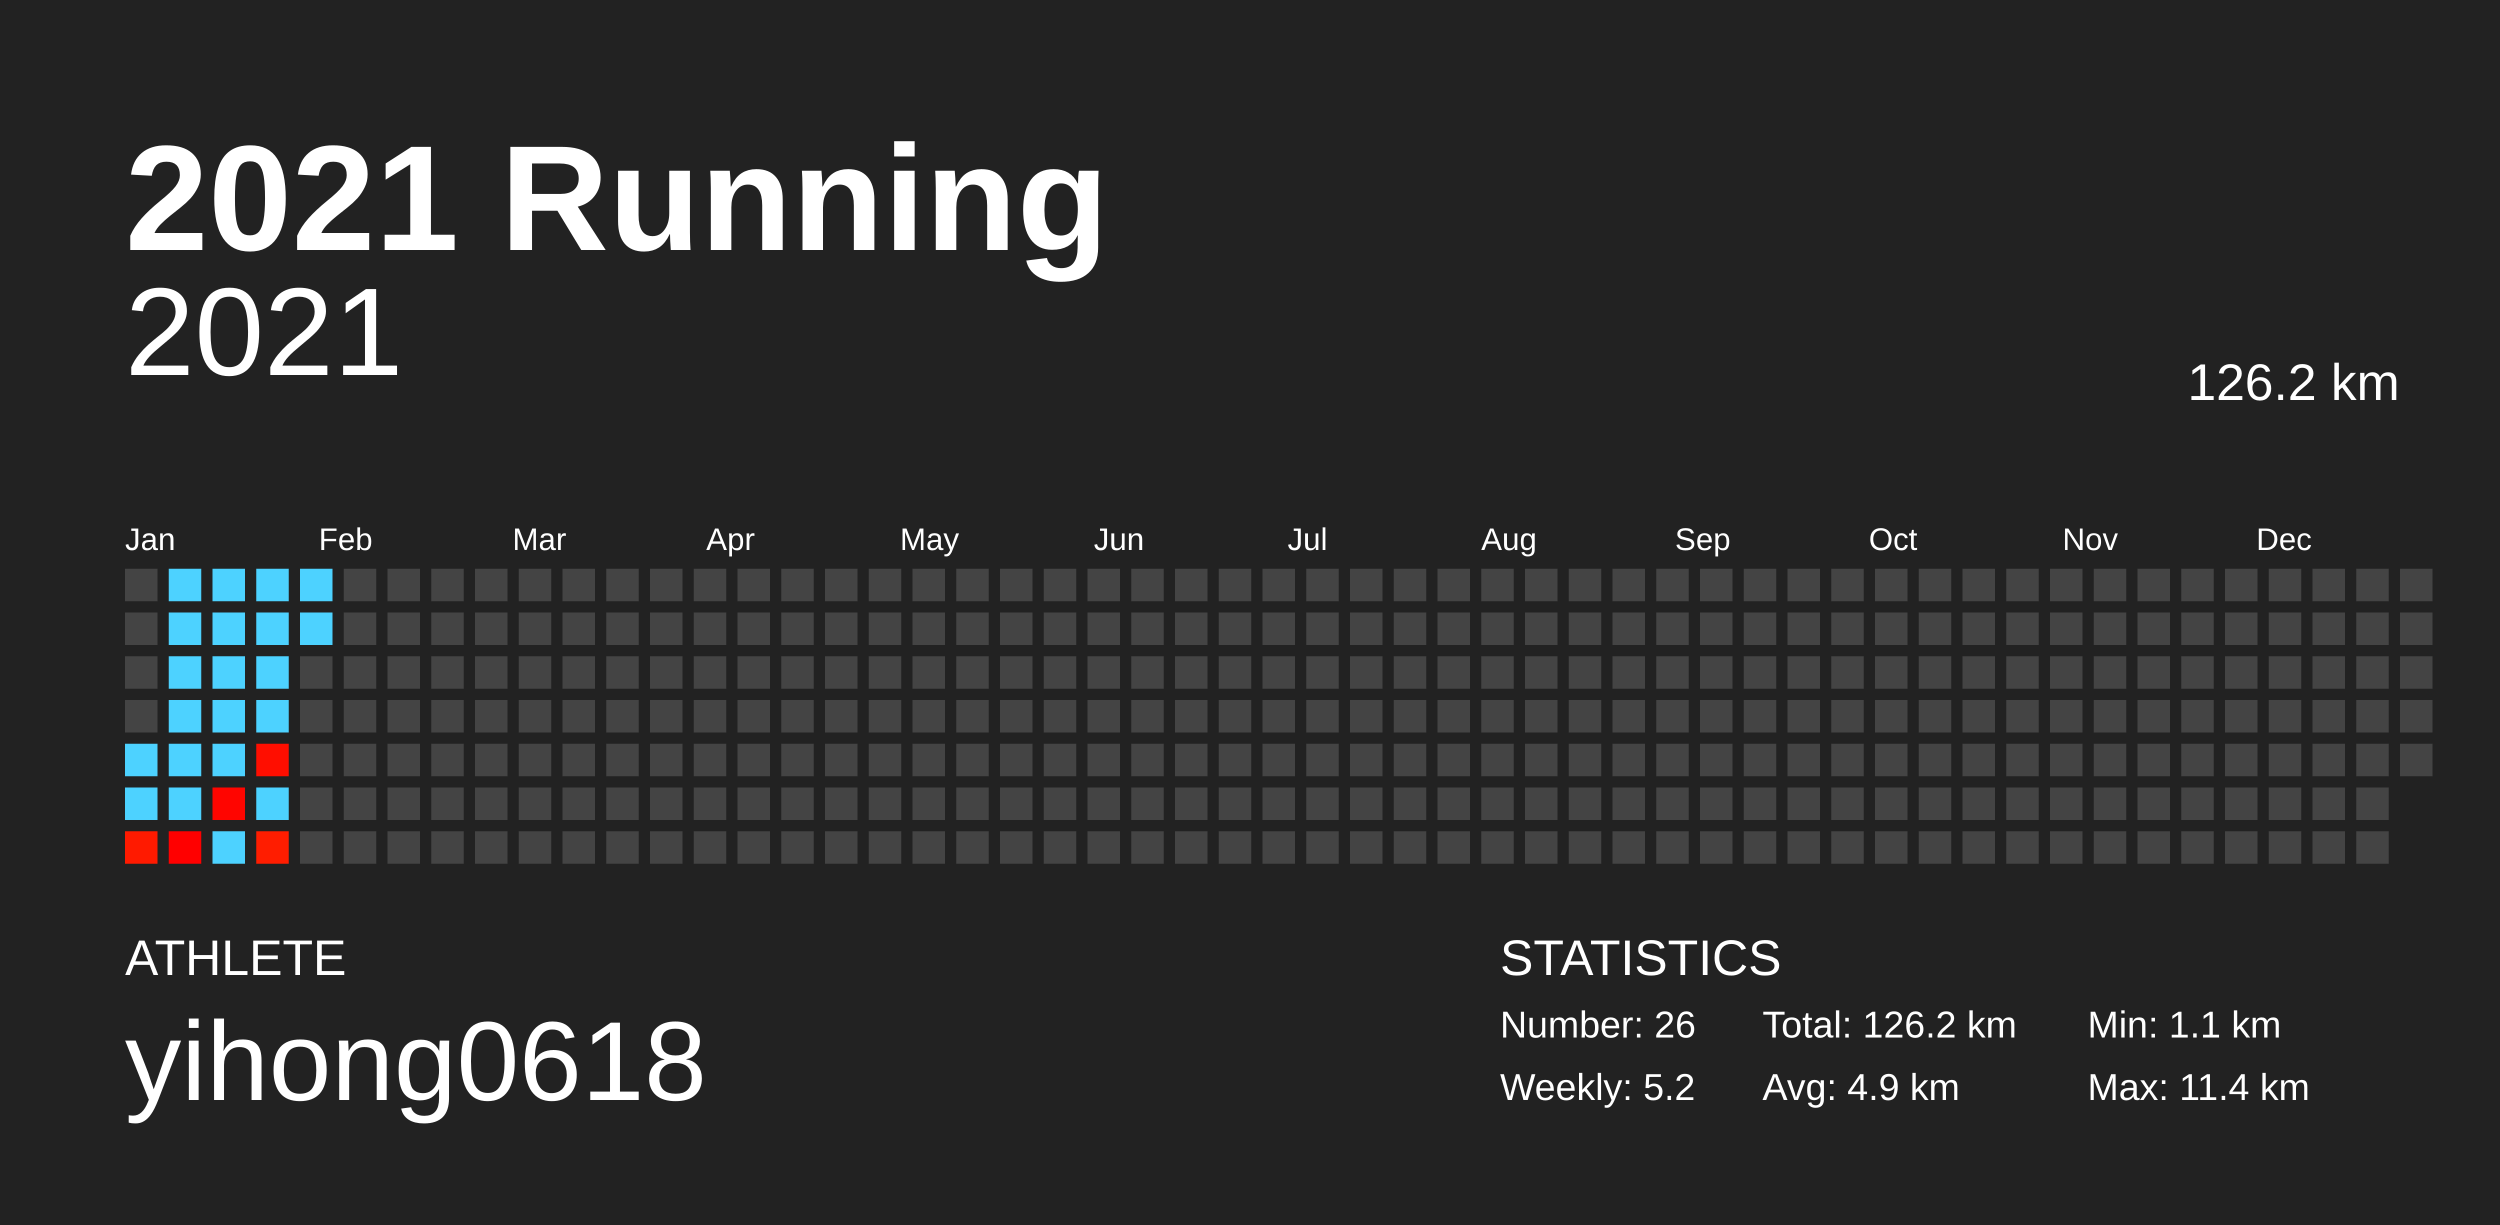
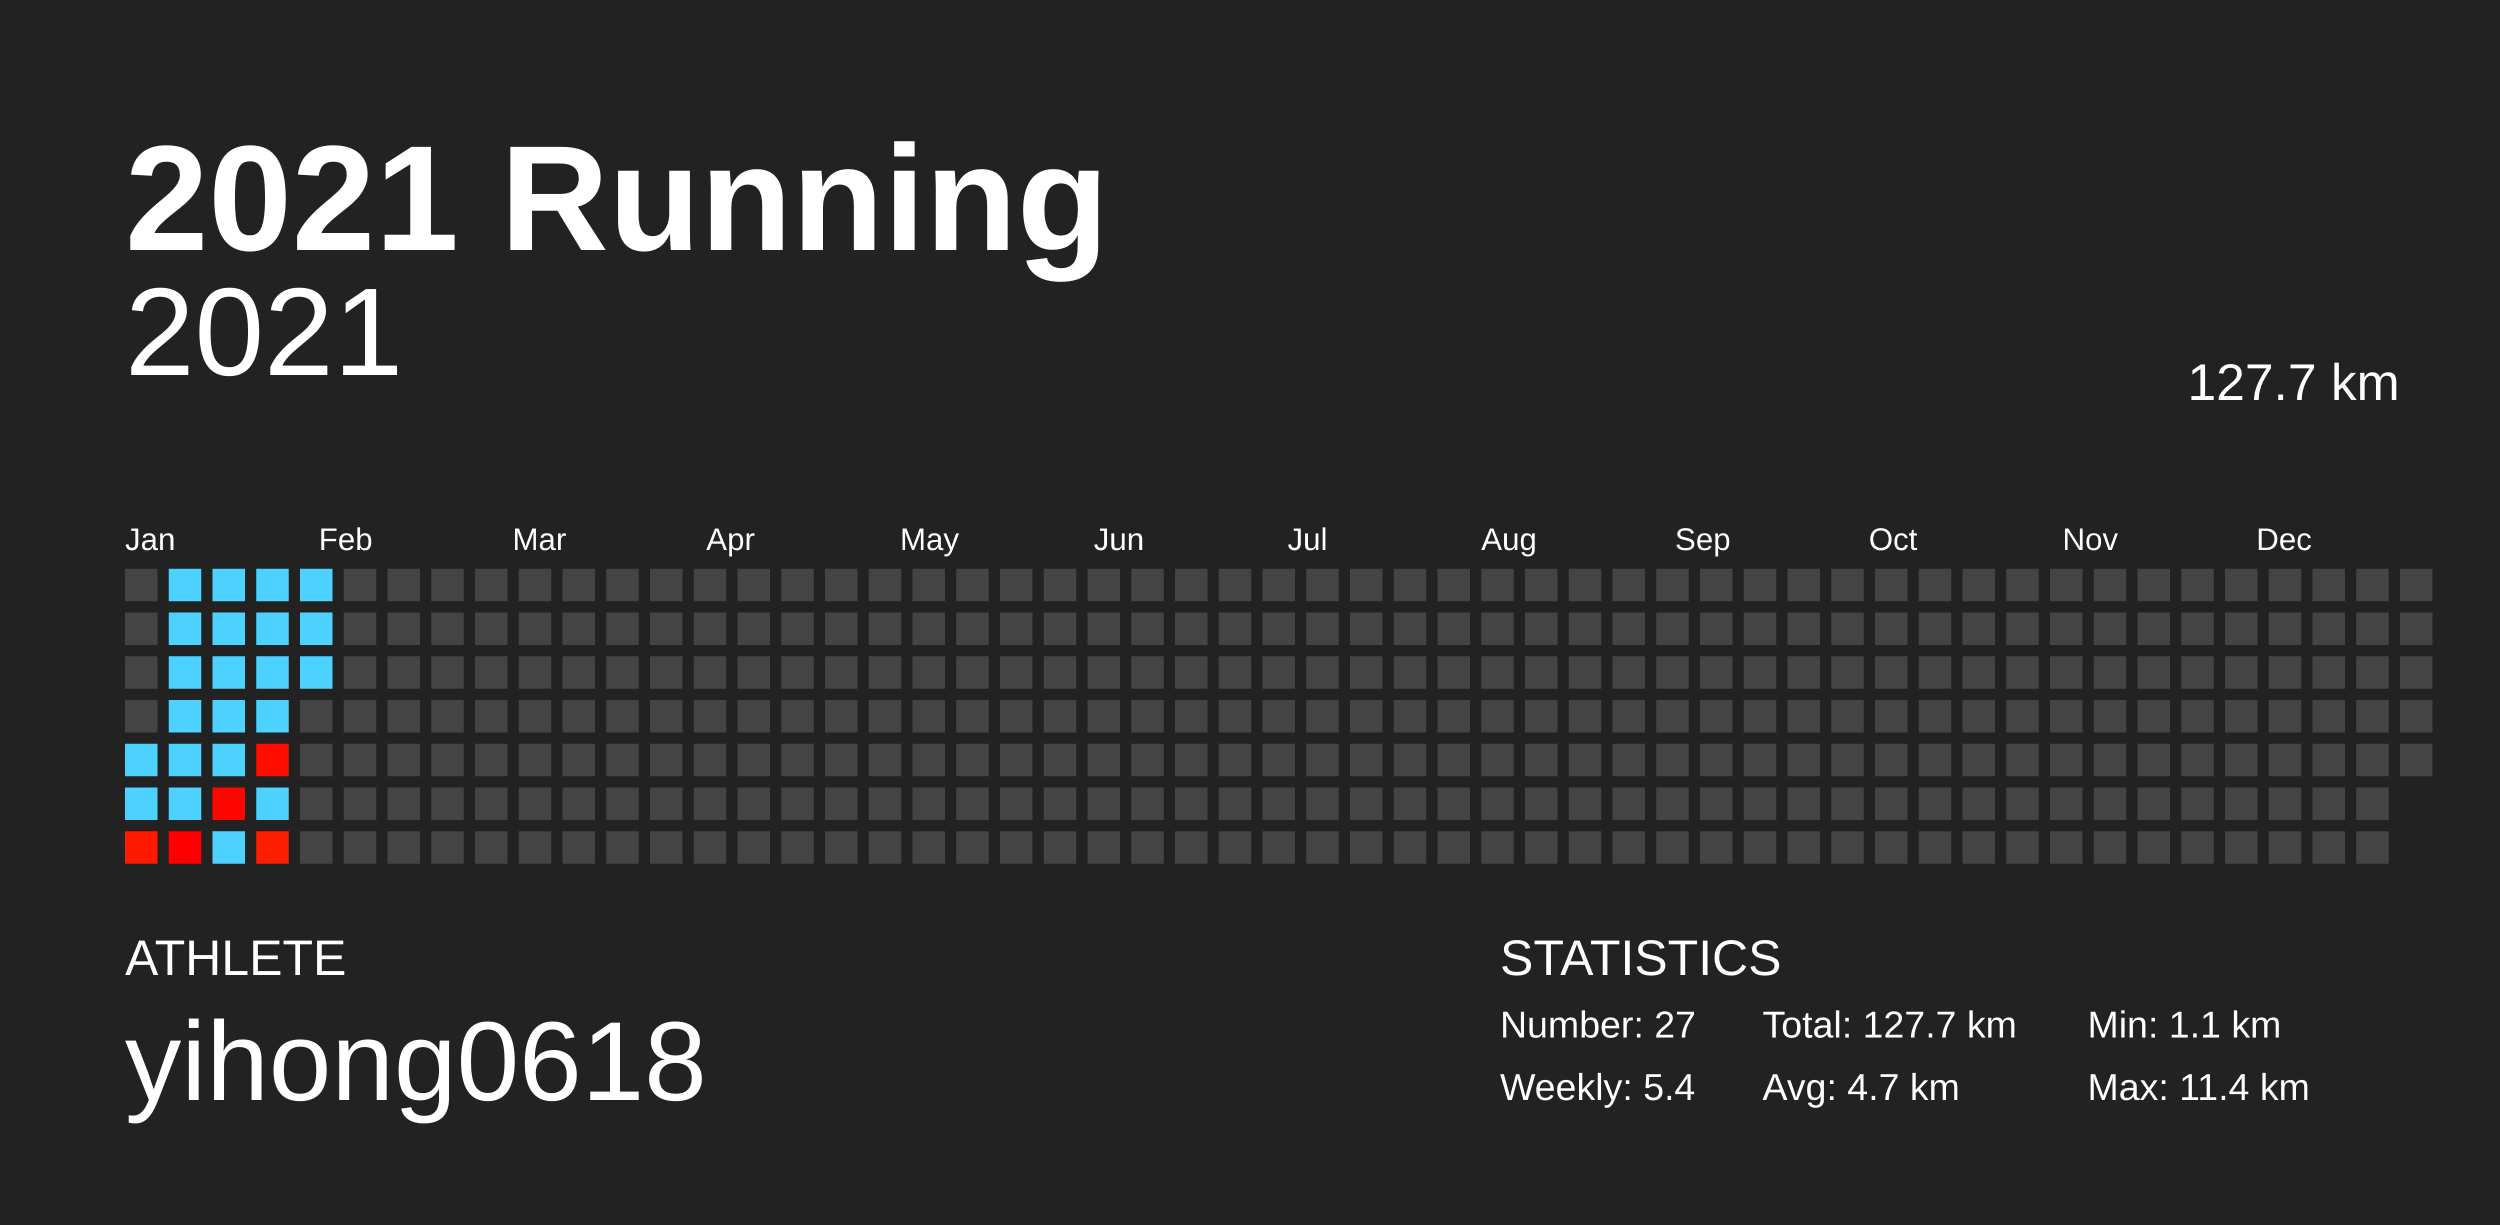
<svg xmlns="http://www.w3.org/2000/svg" baseProfile="full" height="98mm" version="1.1" viewBox="0,0,200,98" width="200mm">
  <defs />
  <rect fill="#222222" height="98" width="200" x="0" y="0" />
  <text fill="#FFFFFF" style="font-size:12px; font-family:Arial; font-weight:bold;" x="10" y="20">2021 Running</text>
  <text fill="#FFFFFF" style="font-size:4px; font-family:Arial" x="10" y="78">ATHLETE</text>
  <text fill="#FFFFFF" style="font-size:9px; font-family:Arial" x="10" y="88">yihong0618</text>
  <text fill="#FFFFFF" style="font-size:4px; font-family:Arial" x="120" y="78">STATISTICS</text>
-   <text fill="#FFFFFF" style="font-size:3px; font-family:Arial" x="120" y="83">Number: 26</text>
-   <text fill="#FFFFFF" style="font-size:3px; font-family:Arial" x="120" y="88">Weekly: 5.2</text>
-   <text fill="#FFFFFF" style="font-size:3px; font-family:Arial" x="141" y="83">Total: 126.2 km</text>
-   <text fill="#FFFFFF" style="font-size:3px; font-family:Arial" x="141" y="88">Avg: 4.9 km</text>
+   <text fill="#FFFFFF" style="font-size:3px; font-family:Arial" x="120" y="83">Number: 27</text>
+   <text fill="#FFFFFF" style="font-size:3px; font-family:Arial" x="120" y="88">Weekly: 5.4</text>
+   <text fill="#FFFFFF" style="font-size:3px; font-family:Arial" x="141" y="83">Total: 127.7 km</text>
+   <text fill="#FFFFFF" style="font-size:3px; font-family:Arial" x="141" y="88">Avg: 4.7 km</text>
  <text fill="#FFFFFF" style="font-size:3px; font-family:Arial" x="167" y="83">Min: 1.1 km</text>
  <text fill="#FFFFFF" style="font-size:3px; font-family:Arial" x="167" y="88">Max: 11.4 km</text>
  <text alignment-baseline="hanging" fill="#FFFFFF" style="font-size:10.0px; font-family:Arial;" x="10" y="30">2021</text>
-   <text alignment-baseline="hanging" fill="#FFFFFF" style="font-size:4.125px; font-family:Arial;" x="175" y="32">126.2 km</text>
+   <text alignment-baseline="hanging" fill="#FFFFFF" style="font-size:4.125px; font-family:Arial;" x="175" y="32">127.7 km</text>
  <text fill="#FFFFFF" style="font-size:2.5px; font-family:Arial" x="10.0" y="44">Jan</text>
  <text fill="#FFFFFF" style="font-size:2.5px; font-family:Arial" x="25.5" y="44">Feb</text>
  <text fill="#FFFFFF" style="font-size:2.5px; font-family:Arial" x="41.0" y="44">Mar</text>
  <text fill="#FFFFFF" style="font-size:2.5px; font-family:Arial" x="56.5" y="44">Apr</text>
  <text fill="#FFFFFF" style="font-size:2.5px; font-family:Arial" x="72.0" y="44">May</text>
  <text fill="#FFFFFF" style="font-size:2.5px; font-family:Arial" x="87.5" y="44">Jun</text>
  <text fill="#FFFFFF" style="font-size:2.5px; font-family:Arial" x="103.0" y="44">Jul</text>
  <text fill="#FFFFFF" style="font-size:2.5px; font-family:Arial" x="118.5" y="44">Aug</text>
  <text fill="#FFFFFF" style="font-size:2.5px; font-family:Arial" x="134.0" y="44">Sep</text>
  <text fill="#FFFFFF" style="font-size:2.5px; font-family:Arial" x="149.5" y="44">Oct</text>
  <text fill="#FFFFFF" style="font-size:2.5px; font-family:Arial" x="165.0" y="44">Nov</text>
  <text fill="#FFFFFF" style="font-size:2.5px; font-family:Arial" x="180.5" y="44">Dec</text>
  <rect fill="#444444" height="2.6" width="2.6" x="10.0" y="45.5" />
  <rect fill="#444444" height="2.6" width="2.6" x="10.0" y="49.0" />
  <rect fill="#444444" height="2.6" width="2.6" x="10.0" y="52.5" />
  <rect fill="#444444" height="2.6" width="2.6" x="10.0" y="56.0" />
  <rect fill="#4dd2ff" height="2.6" width="2.6" x="10.0" y="59.5" />
  <rect fill="#4dd2ff" height="2.6" width="2.6" x="10.0" y="63.0" />
  <rect fill="#ff1a00" height="2.6" width="2.6" x="10.0" y="66.5" />
  <rect fill="#4dd2ff" height="2.6" width="2.6" x="13.5" y="45.5" />
  <rect fill="#4dd2ff" height="2.6" width="2.6" x="13.5" y="49.0" />
  <rect fill="#4dd2ff" height="2.6" width="2.6" x="13.5" y="52.5" />
  <rect fill="#4dd2ff" height="2.6" width="2.6" x="13.5" y="56.0" />
  <rect fill="#4dd2ff" height="2.6" width="2.6" x="13.5" y="59.5" />
  <rect fill="#4dd2ff" height="2.6" width="2.6" x="13.5" y="63.0" />
  <rect fill="#ff0000" height="2.6" width="2.6" x="13.5" y="66.5" />
  <rect fill="#4dd2ff" height="2.6" width="2.6" x="17.0" y="45.5" />
  <rect fill="#4dd2ff" height="2.6" width="2.6" x="17.0" y="49.0" />
  <rect fill="#4dd2ff" height="2.6" width="2.6" x="17.0" y="52.5" />
  <rect fill="#4dd2ff" height="2.6" width="2.6" x="17.0" y="56.0" />
  <rect fill="#4dd2ff" height="2.6" width="2.6" x="17.0" y="59.5" />
  <rect fill="#ff0500" height="2.6" width="2.6" x="17.0" y="63.0" />
  <rect fill="#4dd2ff" height="2.6" width="2.6" x="17.0" y="66.5" />
  <rect fill="#4dd2ff" height="2.6" width="2.6" x="20.5" y="45.5" />
  <rect fill="#4dd2ff" height="2.6" width="2.6" x="20.5" y="49.0" />
  <rect fill="#4dd2ff" height="2.6" width="2.6" x="20.5" y="52.5" />
  <rect fill="#4dd2ff" height="2.6" width="2.6" x="20.5" y="56.0" />
  <rect fill="#ff0e00" height="2.6" width="2.6" x="20.5" y="59.5" />
  <rect fill="#4dd2ff" height="2.6" width="2.6" x="20.5" y="63.0" />
  <rect fill="#ff1d00" height="2.6" width="2.6" x="20.5" y="66.5" />
  <rect fill="#4dd2ff" height="2.6" width="2.6" x="24.0" y="45.5" />
  <rect fill="#4dd2ff" height="2.6" width="2.6" x="24.0" y="49.0" />
-   <rect fill="#444444" height="2.6" width="2.6" x="24.0" y="52.5" />
+   <rect fill="#4dd2ff" height="2.6" width="2.6" x="24.0" y="52.5" />
  <rect fill="#444444" height="2.6" width="2.6" x="24.0" y="56.0" />
  <rect fill="#444444" height="2.6" width="2.6" x="24.0" y="59.5" />
  <rect fill="#444444" height="2.6" width="2.6" x="24.0" y="63.0" />
  <rect fill="#444444" height="2.6" width="2.6" x="24.0" y="66.5" />
  <rect fill="#444444" height="2.6" width="2.6" x="27.5" y="45.5" />
  <rect fill="#444444" height="2.6" width="2.6" x="27.5" y="49.0" />
  <rect fill="#444444" height="2.6" width="2.6" x="27.5" y="52.5" />
  <rect fill="#444444" height="2.6" width="2.6" x="27.5" y="56.0" />
  <rect fill="#444444" height="2.6" width="2.6" x="27.5" y="59.5" />
  <rect fill="#444444" height="2.6" width="2.6" x="27.5" y="63.0" />
  <rect fill="#444444" height="2.6" width="2.6" x="27.5" y="66.5" />
  <rect fill="#444444" height="2.6" width="2.6" x="31.0" y="45.5" />
  <rect fill="#444444" height="2.6" width="2.6" x="31.0" y="49.0" />
  <rect fill="#444444" height="2.6" width="2.6" x="31.0" y="52.5" />
  <rect fill="#444444" height="2.6" width="2.6" x="31.0" y="56.0" />
  <rect fill="#444444" height="2.6" width="2.6" x="31.0" y="59.5" />
  <rect fill="#444444" height="2.6" width="2.6" x="31.0" y="63.0" />
  <rect fill="#444444" height="2.6" width="2.6" x="31.0" y="66.5" />
  <rect fill="#444444" height="2.6" width="2.6" x="34.5" y="45.5" />
  <rect fill="#444444" height="2.6" width="2.6" x="34.5" y="49.0" />
  <rect fill="#444444" height="2.6" width="2.6" x="34.5" y="52.5" />
  <rect fill="#444444" height="2.6" width="2.6" x="34.5" y="56.0" />
  <rect fill="#444444" height="2.6" width="2.6" x="34.5" y="59.5" />
  <rect fill="#444444" height="2.6" width="2.6" x="34.5" y="63.0" />
  <rect fill="#444444" height="2.6" width="2.6" x="34.5" y="66.5" />
  <rect fill="#444444" height="2.6" width="2.6" x="38.0" y="45.5" />
  <rect fill="#444444" height="2.6" width="2.6" x="38.0" y="49.0" />
  <rect fill="#444444" height="2.6" width="2.6" x="38.0" y="52.5" />
  <rect fill="#444444" height="2.6" width="2.6" x="38.0" y="56.0" />
  <rect fill="#444444" height="2.6" width="2.6" x="38.0" y="59.5" />
  <rect fill="#444444" height="2.6" width="2.6" x="38.0" y="63.0" />
  <rect fill="#444444" height="2.6" width="2.6" x="38.0" y="66.5" />
  <rect fill="#444444" height="2.6" width="2.6" x="41.5" y="45.5" />
  <rect fill="#444444" height="2.6" width="2.6" x="41.5" y="49.0" />
  <rect fill="#444444" height="2.6" width="2.6" x="41.5" y="52.5" />
  <rect fill="#444444" height="2.6" width="2.6" x="41.5" y="56.0" />
  <rect fill="#444444" height="2.6" width="2.6" x="41.5" y="59.5" />
  <rect fill="#444444" height="2.6" width="2.6" x="41.5" y="63.0" />
  <rect fill="#444444" height="2.6" width="2.6" x="41.5" y="66.5" />
  <rect fill="#444444" height="2.6" width="2.6" x="45.0" y="45.5" />
  <rect fill="#444444" height="2.6" width="2.6" x="45.0" y="49.0" />
  <rect fill="#444444" height="2.6" width="2.6" x="45.0" y="52.5" />
  <rect fill="#444444" height="2.6" width="2.6" x="45.0" y="56.0" />
  <rect fill="#444444" height="2.6" width="2.6" x="45.0" y="59.5" />
  <rect fill="#444444" height="2.6" width="2.6" x="45.0" y="63.0" />
  <rect fill="#444444" height="2.6" width="2.6" x="45.0" y="66.5" />
  <rect fill="#444444" height="2.6" width="2.6" x="48.5" y="45.5" />
  <rect fill="#444444" height="2.6" width="2.6" x="48.5" y="49.0" />
  <rect fill="#444444" height="2.6" width="2.6" x="48.5" y="52.5" />
  <rect fill="#444444" height="2.6" width="2.6" x="48.5" y="56.0" />
  <rect fill="#444444" height="2.6" width="2.6" x="48.5" y="59.5" />
  <rect fill="#444444" height="2.6" width="2.6" x="48.5" y="63.0" />
  <rect fill="#444444" height="2.6" width="2.6" x="48.5" y="66.5" />
  <rect fill="#444444" height="2.6" width="2.6" x="52.0" y="45.5" />
  <rect fill="#444444" height="2.6" width="2.6" x="52.0" y="49.0" />
  <rect fill="#444444" height="2.6" width="2.6" x="52.0" y="52.5" />
  <rect fill="#444444" height="2.6" width="2.6" x="52.0" y="56.0" />
  <rect fill="#444444" height="2.6" width="2.6" x="52.0" y="59.5" />
  <rect fill="#444444" height="2.6" width="2.6" x="52.0" y="63.0" />
  <rect fill="#444444" height="2.6" width="2.6" x="52.0" y="66.5" />
  <rect fill="#444444" height="2.6" width="2.6" x="55.5" y="45.5" />
  <rect fill="#444444" height="2.6" width="2.6" x="55.5" y="49.0" />
  <rect fill="#444444" height="2.6" width="2.6" x="55.5" y="52.5" />
  <rect fill="#444444" height="2.6" width="2.6" x="55.5" y="56.0" />
  <rect fill="#444444" height="2.6" width="2.6" x="55.5" y="59.5" />
  <rect fill="#444444" height="2.6" width="2.6" x="55.5" y="63.0" />
  <rect fill="#444444" height="2.6" width="2.6" x="55.5" y="66.5" />
  <rect fill="#444444" height="2.6" width="2.6" x="59.0" y="45.5" />
  <rect fill="#444444" height="2.6" width="2.6" x="59.0" y="49.0" />
  <rect fill="#444444" height="2.6" width="2.6" x="59.0" y="52.5" />
  <rect fill="#444444" height="2.6" width="2.6" x="59.0" y="56.0" />
  <rect fill="#444444" height="2.6" width="2.6" x="59.0" y="59.5" />
  <rect fill="#444444" height="2.6" width="2.6" x="59.0" y="63.0" />
  <rect fill="#444444" height="2.6" width="2.6" x="59.0" y="66.5" />
  <rect fill="#444444" height="2.6" width="2.6" x="62.5" y="45.5" />
  <rect fill="#444444" height="2.6" width="2.6" x="62.5" y="49.0" />
  <rect fill="#444444" height="2.6" width="2.6" x="62.5" y="52.5" />
  <rect fill="#444444" height="2.6" width="2.6" x="62.5" y="56.0" />
  <rect fill="#444444" height="2.6" width="2.6" x="62.5" y="59.5" />
  <rect fill="#444444" height="2.6" width="2.6" x="62.5" y="63.0" />
  <rect fill="#444444" height="2.6" width="2.6" x="62.5" y="66.5" />
  <rect fill="#444444" height="2.6" width="2.6" x="66.0" y="45.5" />
  <rect fill="#444444" height="2.6" width="2.6" x="66.0" y="49.0" />
  <rect fill="#444444" height="2.6" width="2.6" x="66.0" y="52.5" />
  <rect fill="#444444" height="2.6" width="2.6" x="66.0" y="56.0" />
  <rect fill="#444444" height="2.6" width="2.6" x="66.0" y="59.5" />
  <rect fill="#444444" height="2.6" width="2.6" x="66.0" y="63.0" />
  <rect fill="#444444" height="2.6" width="2.6" x="66.0" y="66.5" />
  <rect fill="#444444" height="2.6" width="2.6" x="69.5" y="45.5" />
  <rect fill="#444444" height="2.6" width="2.6" x="69.5" y="49.0" />
  <rect fill="#444444" height="2.6" width="2.6" x="69.5" y="52.5" />
  <rect fill="#444444" height="2.6" width="2.6" x="69.5" y="56.0" />
  <rect fill="#444444" height="2.6" width="2.6" x="69.5" y="59.5" />
  <rect fill="#444444" height="2.6" width="2.6" x="69.5" y="63.0" />
  <rect fill="#444444" height="2.6" width="2.6" x="69.5" y="66.5" />
  <rect fill="#444444" height="2.6" width="2.6" x="73.0" y="45.5" />
  <rect fill="#444444" height="2.6" width="2.6" x="73.0" y="49.0" />
  <rect fill="#444444" height="2.6" width="2.6" x="73.0" y="52.5" />
  <rect fill="#444444" height="2.6" width="2.6" x="73.0" y="56.0" />
  <rect fill="#444444" height="2.6" width="2.6" x="73.0" y="59.5" />
  <rect fill="#444444" height="2.6" width="2.6" x="73.0" y="63.0" />
  <rect fill="#444444" height="2.6" width="2.6" x="73.0" y="66.5" />
  <rect fill="#444444" height="2.6" width="2.6" x="76.5" y="45.5" />
  <rect fill="#444444" height="2.6" width="2.6" x="76.5" y="49.0" />
  <rect fill="#444444" height="2.6" width="2.6" x="76.5" y="52.5" />
  <rect fill="#444444" height="2.6" width="2.6" x="76.5" y="56.0" />
  <rect fill="#444444" height="2.6" width="2.6" x="76.5" y="59.5" />
  <rect fill="#444444" height="2.6" width="2.6" x="76.5" y="63.0" />
  <rect fill="#444444" height="2.6" width="2.6" x="76.5" y="66.5" />
  <rect fill="#444444" height="2.6" width="2.6" x="80.0" y="45.5" />
  <rect fill="#444444" height="2.6" width="2.6" x="80.0" y="49.0" />
  <rect fill="#444444" height="2.6" width="2.6" x="80.0" y="52.5" />
  <rect fill="#444444" height="2.6" width="2.6" x="80.0" y="56.0" />
  <rect fill="#444444" height="2.6" width="2.6" x="80.0" y="59.5" />
  <rect fill="#444444" height="2.6" width="2.6" x="80.0" y="63.0" />
  <rect fill="#444444" height="2.6" width="2.6" x="80.0" y="66.5" />
  <rect fill="#444444" height="2.6" width="2.6" x="83.5" y="45.5" />
  <rect fill="#444444" height="2.6" width="2.6" x="83.5" y="49.0" />
  <rect fill="#444444" height="2.6" width="2.6" x="83.5" y="52.5" />
  <rect fill="#444444" height="2.6" width="2.6" x="83.5" y="56.0" />
  <rect fill="#444444" height="2.6" width="2.6" x="83.5" y="59.5" />
  <rect fill="#444444" height="2.6" width="2.6" x="83.5" y="63.0" />
  <rect fill="#444444" height="2.6" width="2.6" x="83.5" y="66.5" />
  <rect fill="#444444" height="2.6" width="2.6" x="87.0" y="45.5" />
  <rect fill="#444444" height="2.6" width="2.6" x="87.0" y="49.0" />
  <rect fill="#444444" height="2.6" width="2.6" x="87.0" y="52.5" />
  <rect fill="#444444" height="2.6" width="2.6" x="87.0" y="56.0" />
  <rect fill="#444444" height="2.6" width="2.6" x="87.0" y="59.5" />
  <rect fill="#444444" height="2.6" width="2.6" x="87.0" y="63.0" />
  <rect fill="#444444" height="2.6" width="2.6" x="87.0" y="66.5" />
  <rect fill="#444444" height="2.6" width="2.6" x="90.5" y="45.5" />
  <rect fill="#444444" height="2.6" width="2.6" x="90.5" y="49.0" />
  <rect fill="#444444" height="2.6" width="2.6" x="90.5" y="52.5" />
  <rect fill="#444444" height="2.6" width="2.6" x="90.5" y="56.0" />
  <rect fill="#444444" height="2.6" width="2.6" x="90.5" y="59.5" />
  <rect fill="#444444" height="2.6" width="2.6" x="90.5" y="63.0" />
  <rect fill="#444444" height="2.6" width="2.6" x="90.5" y="66.5" />
  <rect fill="#444444" height="2.6" width="2.6" x="94.0" y="45.5" />
  <rect fill="#444444" height="2.6" width="2.6" x="94.0" y="49.0" />
  <rect fill="#444444" height="2.6" width="2.6" x="94.0" y="52.5" />
  <rect fill="#444444" height="2.6" width="2.6" x="94.0" y="56.0" />
  <rect fill="#444444" height="2.6" width="2.6" x="94.0" y="59.5" />
  <rect fill="#444444" height="2.6" width="2.6" x="94.0" y="63.0" />
  <rect fill="#444444" height="2.6" width="2.6" x="94.0" y="66.5" />
  <rect fill="#444444" height="2.6" width="2.6" x="97.5" y="45.5" />
  <rect fill="#444444" height="2.6" width="2.6" x="97.5" y="49.0" />
  <rect fill="#444444" height="2.6" width="2.6" x="97.5" y="52.5" />
  <rect fill="#444444" height="2.6" width="2.6" x="97.5" y="56.0" />
  <rect fill="#444444" height="2.6" width="2.6" x="97.5" y="59.5" />
  <rect fill="#444444" height="2.6" width="2.6" x="97.5" y="63.0" />
  <rect fill="#444444" height="2.6" width="2.6" x="97.5" y="66.5" />
  <rect fill="#444444" height="2.6" width="2.6" x="101.0" y="45.5" />
  <rect fill="#444444" height="2.6" width="2.6" x="101.0" y="49.0" />
  <rect fill="#444444" height="2.6" width="2.6" x="101.0" y="52.5" />
  <rect fill="#444444" height="2.6" width="2.6" x="101.0" y="56.0" />
  <rect fill="#444444" height="2.6" width="2.6" x="101.0" y="59.5" />
  <rect fill="#444444" height="2.6" width="2.6" x="101.0" y="63.0" />
  <rect fill="#444444" height="2.6" width="2.6" x="101.0" y="66.5" />
  <rect fill="#444444" height="2.6" width="2.6" x="104.5" y="45.5" />
  <rect fill="#444444" height="2.6" width="2.6" x="104.5" y="49.0" />
  <rect fill="#444444" height="2.6" width="2.6" x="104.5" y="52.5" />
  <rect fill="#444444" height="2.6" width="2.6" x="104.5" y="56.0" />
  <rect fill="#444444" height="2.6" width="2.6" x="104.5" y="59.5" />
  <rect fill="#444444" height="2.6" width="2.6" x="104.5" y="63.0" />
  <rect fill="#444444" height="2.6" width="2.6" x="104.5" y="66.5" />
  <rect fill="#444444" height="2.6" width="2.6" x="108.0" y="45.5" />
  <rect fill="#444444" height="2.6" width="2.6" x="108.0" y="49.0" />
  <rect fill="#444444" height="2.6" width="2.6" x="108.0" y="52.5" />
  <rect fill="#444444" height="2.6" width="2.6" x="108.0" y="56.0" />
  <rect fill="#444444" height="2.6" width="2.6" x="108.0" y="59.5" />
  <rect fill="#444444" height="2.6" width="2.6" x="108.0" y="63.0" />
  <rect fill="#444444" height="2.6" width="2.6" x="108.0" y="66.5" />
  <rect fill="#444444" height="2.6" width="2.6" x="111.5" y="45.5" />
  <rect fill="#444444" height="2.6" width="2.6" x="111.5" y="49.0" />
  <rect fill="#444444" height="2.6" width="2.6" x="111.5" y="52.5" />
  <rect fill="#444444" height="2.6" width="2.6" x="111.5" y="56.0" />
  <rect fill="#444444" height="2.6" width="2.6" x="111.5" y="59.5" />
  <rect fill="#444444" height="2.6" width="2.6" x="111.5" y="63.0" />
  <rect fill="#444444" height="2.6" width="2.6" x="111.5" y="66.5" />
  <rect fill="#444444" height="2.6" width="2.6" x="115.0" y="45.5" />
  <rect fill="#444444" height="2.6" width="2.6" x="115.0" y="49.0" />
  <rect fill="#444444" height="2.6" width="2.6" x="115.0" y="52.5" />
  <rect fill="#444444" height="2.6" width="2.6" x="115.0" y="56.0" />
  <rect fill="#444444" height="2.6" width="2.6" x="115.0" y="59.5" />
  <rect fill="#444444" height="2.6" width="2.6" x="115.0" y="63.0" />
  <rect fill="#444444" height="2.6" width="2.6" x="115.0" y="66.5" />
  <rect fill="#444444" height="2.6" width="2.6" x="118.5" y="45.5" />
  <rect fill="#444444" height="2.6" width="2.6" x="118.5" y="49.0" />
  <rect fill="#444444" height="2.6" width="2.6" x="118.5" y="52.5" />
  <rect fill="#444444" height="2.6" width="2.6" x="118.5" y="56.0" />
  <rect fill="#444444" height="2.6" width="2.6" x="118.5" y="59.5" />
  <rect fill="#444444" height="2.6" width="2.6" x="118.5" y="63.0" />
  <rect fill="#444444" height="2.6" width="2.6" x="118.5" y="66.5" />
  <rect fill="#444444" height="2.6" width="2.6" x="122.0" y="45.5" />
  <rect fill="#444444" height="2.6" width="2.6" x="122.0" y="49.0" />
  <rect fill="#444444" height="2.6" width="2.6" x="122.0" y="52.5" />
  <rect fill="#444444" height="2.6" width="2.6" x="122.0" y="56.0" />
  <rect fill="#444444" height="2.6" width="2.6" x="122.0" y="59.5" />
  <rect fill="#444444" height="2.6" width="2.6" x="122.0" y="63.0" />
  <rect fill="#444444" height="2.6" width="2.6" x="122.0" y="66.5" />
  <rect fill="#444444" height="2.6" width="2.6" x="125.5" y="45.5" />
  <rect fill="#444444" height="2.6" width="2.6" x="125.5" y="49.0" />
  <rect fill="#444444" height="2.6" width="2.6" x="125.5" y="52.5" />
  <rect fill="#444444" height="2.6" width="2.6" x="125.5" y="56.0" />
  <rect fill="#444444" height="2.6" width="2.6" x="125.5" y="59.5" />
  <rect fill="#444444" height="2.6" width="2.6" x="125.5" y="63.0" />
  <rect fill="#444444" height="2.6" width="2.6" x="125.5" y="66.5" />
  <rect fill="#444444" height="2.6" width="2.6" x="129.0" y="45.5" />
  <rect fill="#444444" height="2.6" width="2.6" x="129.0" y="49.0" />
  <rect fill="#444444" height="2.6" width="2.6" x="129.0" y="52.5" />
  <rect fill="#444444" height="2.6" width="2.6" x="129.0" y="56.0" />
  <rect fill="#444444" height="2.6" width="2.6" x="129.0" y="59.5" />
  <rect fill="#444444" height="2.6" width="2.6" x="129.0" y="63.0" />
  <rect fill="#444444" height="2.6" width="2.6" x="129.0" y="66.5" />
  <rect fill="#444444" height="2.6" width="2.6" x="132.5" y="45.5" />
  <rect fill="#444444" height="2.6" width="2.6" x="132.5" y="49.0" />
  <rect fill="#444444" height="2.6" width="2.6" x="132.5" y="52.5" />
  <rect fill="#444444" height="2.6" width="2.6" x="132.5" y="56.0" />
  <rect fill="#444444" height="2.6" width="2.6" x="132.5" y="59.5" />
  <rect fill="#444444" height="2.6" width="2.6" x="132.5" y="63.0" />
  <rect fill="#444444" height="2.6" width="2.6" x="132.5" y="66.5" />
  <rect fill="#444444" height="2.6" width="2.6" x="136.0" y="45.5" />
  <rect fill="#444444" height="2.6" width="2.6" x="136.0" y="49.0" />
  <rect fill="#444444" height="2.6" width="2.6" x="136.0" y="52.5" />
  <rect fill="#444444" height="2.6" width="2.6" x="136.0" y="56.0" />
  <rect fill="#444444" height="2.6" width="2.6" x="136.0" y="59.5" />
  <rect fill="#444444" height="2.6" width="2.6" x="136.0" y="63.0" />
  <rect fill="#444444" height="2.6" width="2.6" x="136.0" y="66.5" />
  <rect fill="#444444" height="2.6" width="2.6" x="139.5" y="45.5" />
  <rect fill="#444444" height="2.6" width="2.6" x="139.5" y="49.0" />
  <rect fill="#444444" height="2.6" width="2.6" x="139.5" y="52.5" />
  <rect fill="#444444" height="2.6" width="2.6" x="139.5" y="56.0" />
  <rect fill="#444444" height="2.6" width="2.6" x="139.5" y="59.5" />
  <rect fill="#444444" height="2.6" width="2.6" x="139.5" y="63.0" />
  <rect fill="#444444" height="2.6" width="2.6" x="139.5" y="66.5" />
  <rect fill="#444444" height="2.6" width="2.6" x="143.0" y="45.5" />
  <rect fill="#444444" height="2.6" width="2.6" x="143.0" y="49.0" />
  <rect fill="#444444" height="2.6" width="2.6" x="143.0" y="52.5" />
  <rect fill="#444444" height="2.6" width="2.6" x="143.0" y="56.0" />
  <rect fill="#444444" height="2.6" width="2.6" x="143.0" y="59.5" />
  <rect fill="#444444" height="2.6" width="2.6" x="143.0" y="63.0" />
  <rect fill="#444444" height="2.6" width="2.6" x="143.0" y="66.5" />
  <rect fill="#444444" height="2.6" width="2.6" x="146.5" y="45.5" />
  <rect fill="#444444" height="2.6" width="2.6" x="146.5" y="49.0" />
  <rect fill="#444444" height="2.6" width="2.6" x="146.5" y="52.5" />
  <rect fill="#444444" height="2.6" width="2.6" x="146.5" y="56.0" />
  <rect fill="#444444" height="2.6" width="2.6" x="146.5" y="59.5" />
  <rect fill="#444444" height="2.6" width="2.6" x="146.5" y="63.0" />
  <rect fill="#444444" height="2.6" width="2.6" x="146.5" y="66.5" />
  <rect fill="#444444" height="2.6" width="2.6" x="150.0" y="45.5" />
  <rect fill="#444444" height="2.6" width="2.6" x="150.0" y="49.0" />
  <rect fill="#444444" height="2.6" width="2.6" x="150.0" y="52.5" />
  <rect fill="#444444" height="2.6" width="2.6" x="150.0" y="56.0" />
  <rect fill="#444444" height="2.6" width="2.6" x="150.0" y="59.5" />
  <rect fill="#444444" height="2.6" width="2.6" x="150.0" y="63.0" />
  <rect fill="#444444" height="2.6" width="2.6" x="150.0" y="66.5" />
  <rect fill="#444444" height="2.6" width="2.6" x="153.5" y="45.5" />
  <rect fill="#444444" height="2.6" width="2.6" x="153.5" y="49.0" />
  <rect fill="#444444" height="2.6" width="2.6" x="153.5" y="52.5" />
  <rect fill="#444444" height="2.6" width="2.6" x="153.5" y="56.0" />
  <rect fill="#444444" height="2.6" width="2.6" x="153.5" y="59.5" />
  <rect fill="#444444" height="2.6" width="2.6" x="153.5" y="63.0" />
  <rect fill="#444444" height="2.6" width="2.6" x="153.5" y="66.5" />
  <rect fill="#444444" height="2.6" width="2.6" x="157.0" y="45.5" />
  <rect fill="#444444" height="2.6" width="2.6" x="157.0" y="49.0" />
  <rect fill="#444444" height="2.6" width="2.6" x="157.0" y="52.5" />
  <rect fill="#444444" height="2.6" width="2.6" x="157.0" y="56.0" />
  <rect fill="#444444" height="2.6" width="2.6" x="157.0" y="59.5" />
  <rect fill="#444444" height="2.6" width="2.6" x="157.0" y="63.0" />
  <rect fill="#444444" height="2.6" width="2.6" x="157.0" y="66.5" />
  <rect fill="#444444" height="2.6" width="2.6" x="160.5" y="45.5" />
  <rect fill="#444444" height="2.6" width="2.6" x="160.5" y="49.0" />
  <rect fill="#444444" height="2.6" width="2.6" x="160.5" y="52.5" />
  <rect fill="#444444" height="2.6" width="2.6" x="160.5" y="56.0" />
  <rect fill="#444444" height="2.6" width="2.6" x="160.5" y="59.5" />
  <rect fill="#444444" height="2.6" width="2.6" x="160.5" y="63.0" />
  <rect fill="#444444" height="2.6" width="2.6" x="160.5" y="66.5" />
  <rect fill="#444444" height="2.6" width="2.6" x="164.0" y="45.5" />
  <rect fill="#444444" height="2.6" width="2.6" x="164.0" y="49.0" />
  <rect fill="#444444" height="2.6" width="2.6" x="164.0" y="52.5" />
  <rect fill="#444444" height="2.6" width="2.6" x="164.0" y="56.0" />
  <rect fill="#444444" height="2.6" width="2.6" x="164.0" y="59.5" />
  <rect fill="#444444" height="2.6" width="2.6" x="164.0" y="63.0" />
  <rect fill="#444444" height="2.6" width="2.6" x="164.0" y="66.5" />
  <rect fill="#444444" height="2.6" width="2.6" x="167.5" y="45.5" />
  <rect fill="#444444" height="2.6" width="2.6" x="167.5" y="49.0" />
  <rect fill="#444444" height="2.6" width="2.6" x="167.5" y="52.5" />
  <rect fill="#444444" height="2.6" width="2.6" x="167.5" y="56.0" />
  <rect fill="#444444" height="2.6" width="2.6" x="167.5" y="59.5" />
  <rect fill="#444444" height="2.6" width="2.6" x="167.5" y="63.0" />
  <rect fill="#444444" height="2.6" width="2.6" x="167.5" y="66.5" />
  <rect fill="#444444" height="2.6" width="2.6" x="171.0" y="45.5" />
  <rect fill="#444444" height="2.6" width="2.6" x="171.0" y="49.0" />
  <rect fill="#444444" height="2.6" width="2.6" x="171.0" y="52.5" />
  <rect fill="#444444" height="2.6" width="2.6" x="171.0" y="56.0" />
  <rect fill="#444444" height="2.6" width="2.6" x="171.0" y="59.5" />
  <rect fill="#444444" height="2.6" width="2.6" x="171.0" y="63.0" />
  <rect fill="#444444" height="2.6" width="2.6" x="171.0" y="66.5" />
  <rect fill="#444444" height="2.6" width="2.6" x="174.5" y="45.5" />
  <rect fill="#444444" height="2.6" width="2.6" x="174.5" y="49.0" />
  <rect fill="#444444" height="2.6" width="2.6" x="174.5" y="52.5" />
  <rect fill="#444444" height="2.6" width="2.6" x="174.5" y="56.0" />
  <rect fill="#444444" height="2.6" width="2.6" x="174.5" y="59.5" />
  <rect fill="#444444" height="2.6" width="2.6" x="174.5" y="63.0" />
  <rect fill="#444444" height="2.6" width="2.6" x="174.5" y="66.5" />
  <rect fill="#444444" height="2.6" width="2.6" x="178.0" y="45.5" />
  <rect fill="#444444" height="2.6" width="2.6" x="178.0" y="49.0" />
  <rect fill="#444444" height="2.6" width="2.6" x="178.0" y="52.5" />
  <rect fill="#444444" height="2.6" width="2.6" x="178.0" y="56.0" />
  <rect fill="#444444" height="2.6" width="2.6" x="178.0" y="59.5" />
  <rect fill="#444444" height="2.6" width="2.6" x="178.0" y="63.0" />
  <rect fill="#444444" height="2.6" width="2.6" x="178.0" y="66.5" />
  <rect fill="#444444" height="2.6" width="2.6" x="181.5" y="45.5" />
  <rect fill="#444444" height="2.6" width="2.6" x="181.5" y="49.0" />
  <rect fill="#444444" height="2.6" width="2.6" x="181.5" y="52.5" />
  <rect fill="#444444" height="2.6" width="2.6" x="181.5" y="56.0" />
  <rect fill="#444444" height="2.6" width="2.6" x="181.5" y="59.5" />
  <rect fill="#444444" height="2.6" width="2.6" x="181.5" y="63.0" />
  <rect fill="#444444" height="2.6" width="2.6" x="181.5" y="66.5" />
  <rect fill="#444444" height="2.6" width="2.6" x="185.0" y="45.5" />
  <rect fill="#444444" height="2.6" width="2.6" x="185.0" y="49.0" />
  <rect fill="#444444" height="2.6" width="2.6" x="185.0" y="52.5" />
  <rect fill="#444444" height="2.6" width="2.6" x="185.0" y="56.0" />
  <rect fill="#444444" height="2.6" width="2.6" x="185.0" y="59.5" />
  <rect fill="#444444" height="2.6" width="2.6" x="185.0" y="63.0" />
  <rect fill="#444444" height="2.6" width="2.6" x="185.0" y="66.5" />
  <rect fill="#444444" height="2.6" width="2.6" x="188.5" y="45.5" />
  <rect fill="#444444" height="2.6" width="2.6" x="188.5" y="49.0" />
  <rect fill="#444444" height="2.6" width="2.6" x="188.5" y="52.5" />
  <rect fill="#444444" height="2.6" width="2.6" x="188.5" y="56.0" />
  <rect fill="#444444" height="2.6" width="2.6" x="188.5" y="59.5" />
  <rect fill="#444444" height="2.6" width="2.6" x="188.5" y="63.0" />
  <rect fill="#444444" height="2.6" width="2.6" x="188.5" y="66.5" />
  <rect fill="#444444" height="2.6" width="2.6" x="192.0" y="45.5" />
  <rect fill="#444444" height="2.6" width="2.6" x="192.0" y="49.0" />
  <rect fill="#444444" height="2.6" width="2.6" x="192.0" y="52.5" />
  <rect fill="#444444" height="2.6" width="2.6" x="192.0" y="56.0" />
  <rect fill="#444444" height="2.6" width="2.6" x="192.0" y="59.5" />
</svg>
